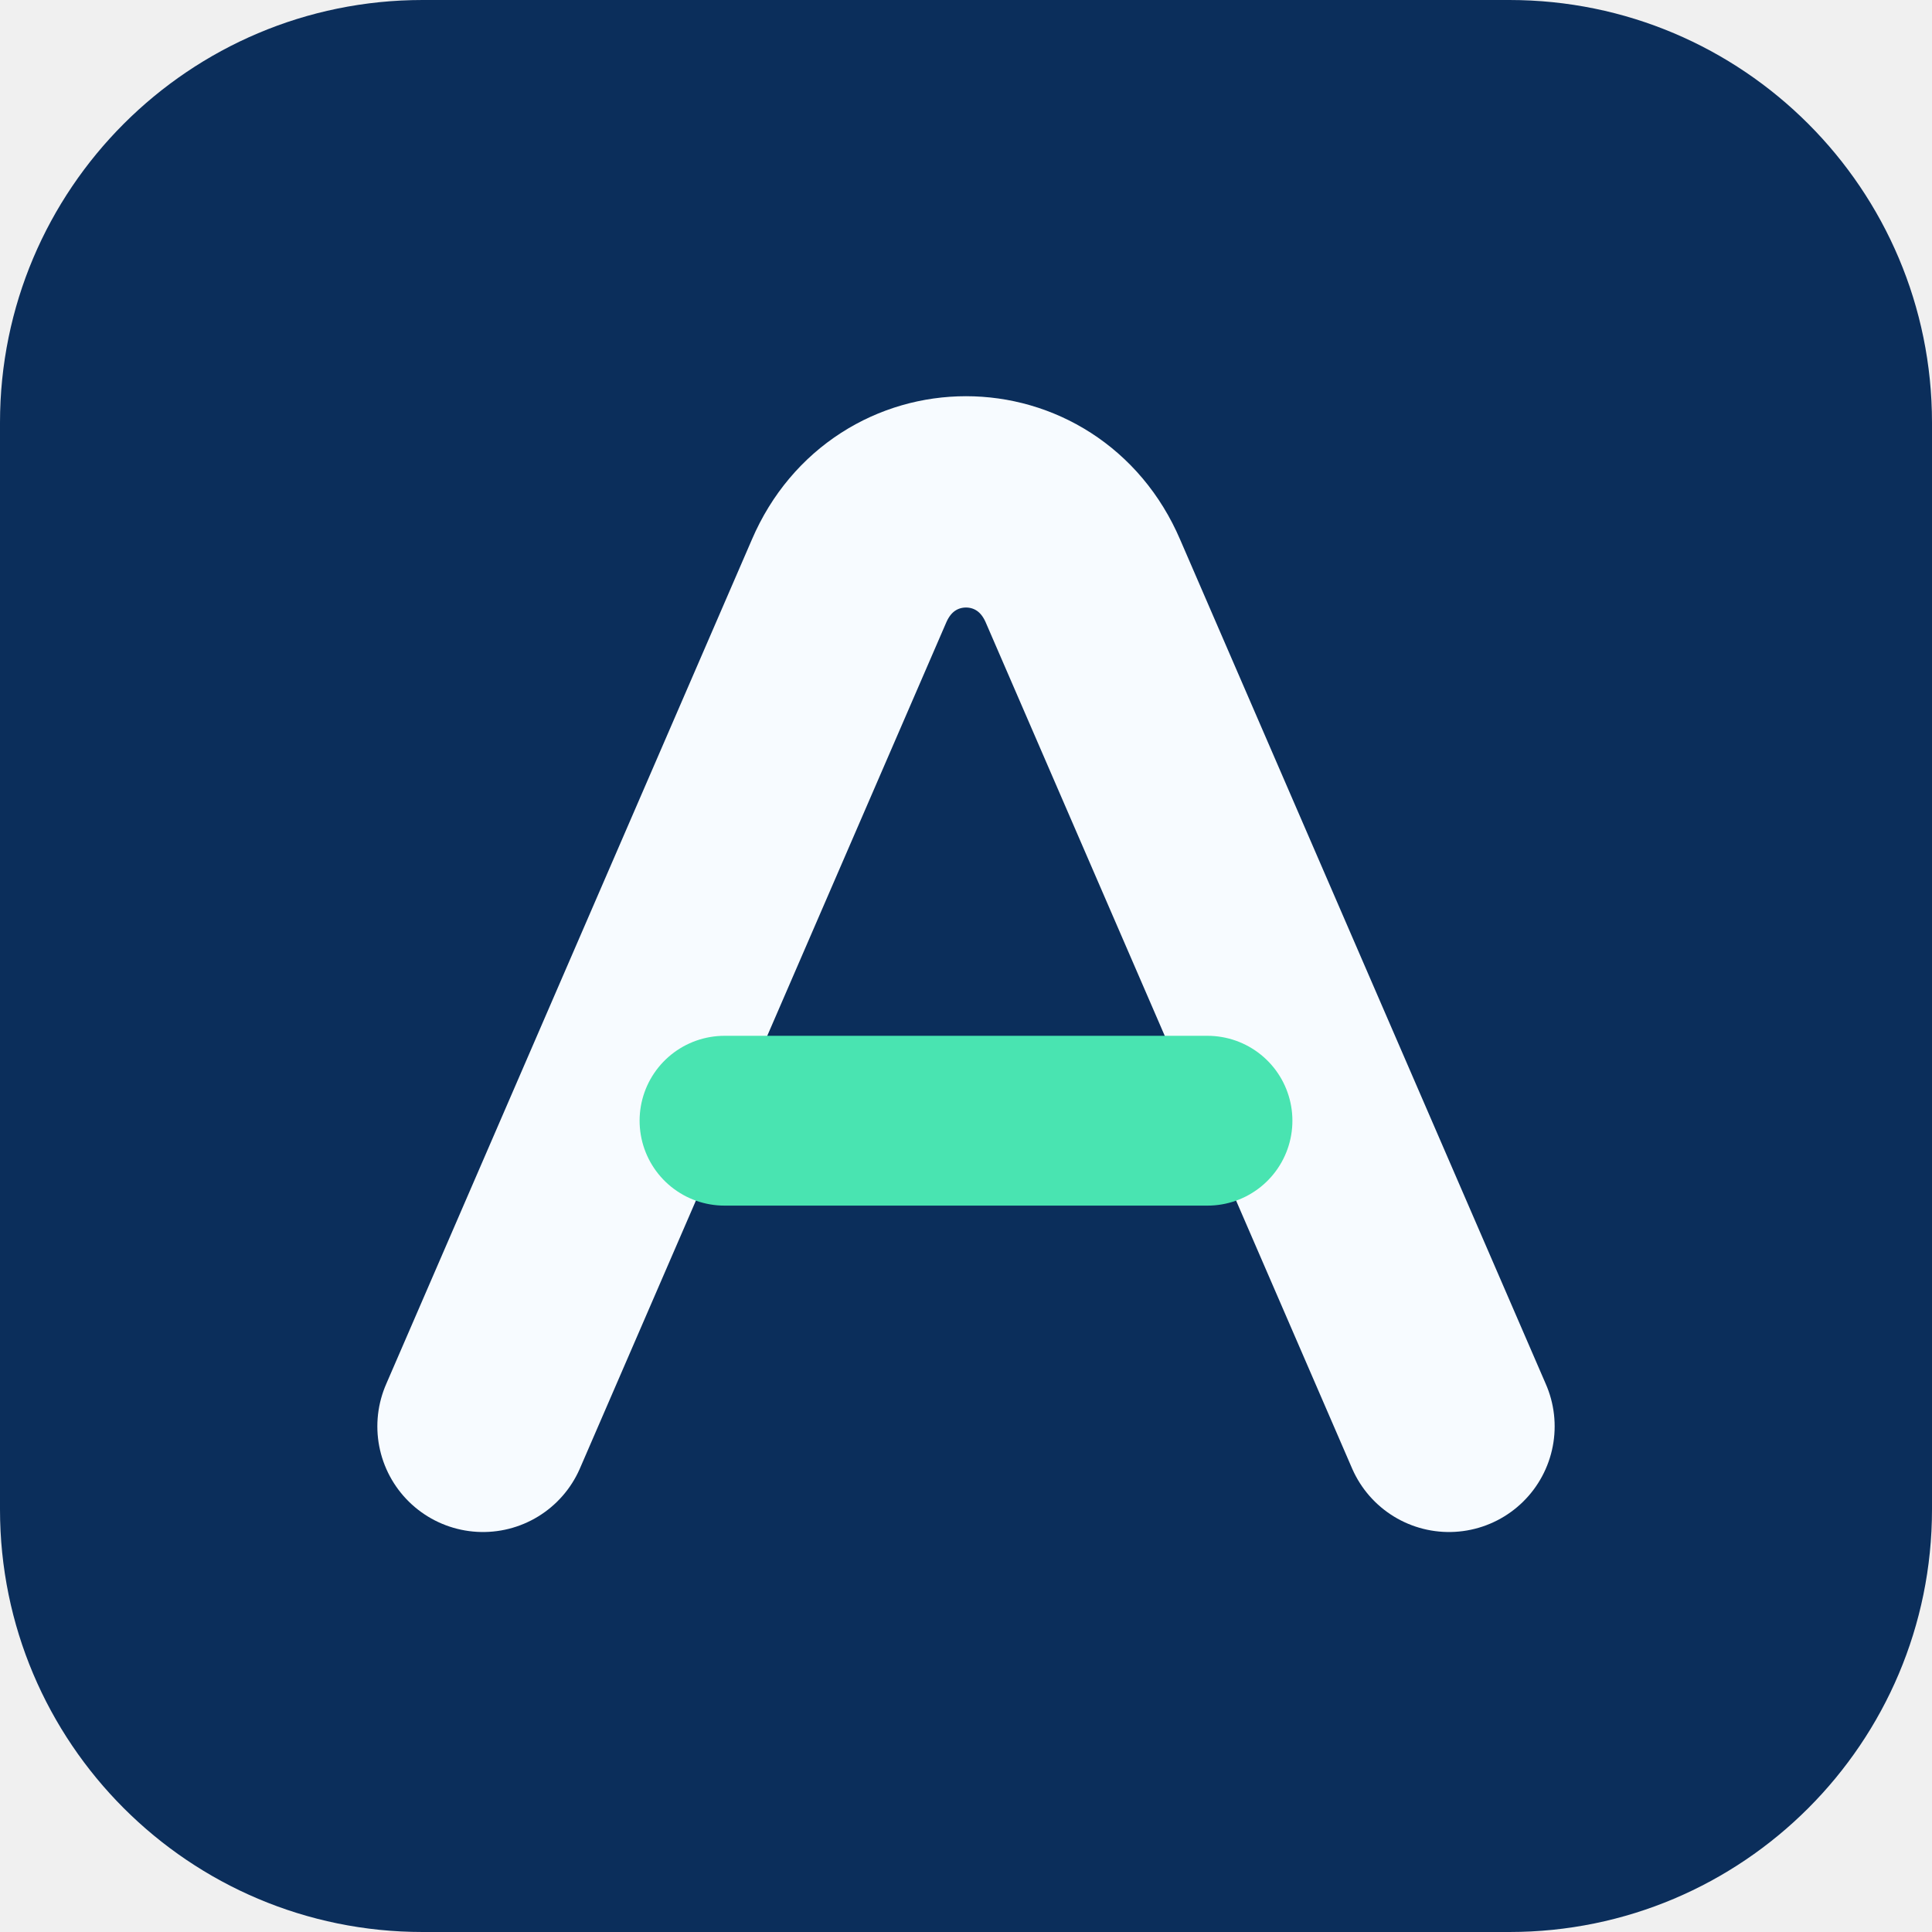
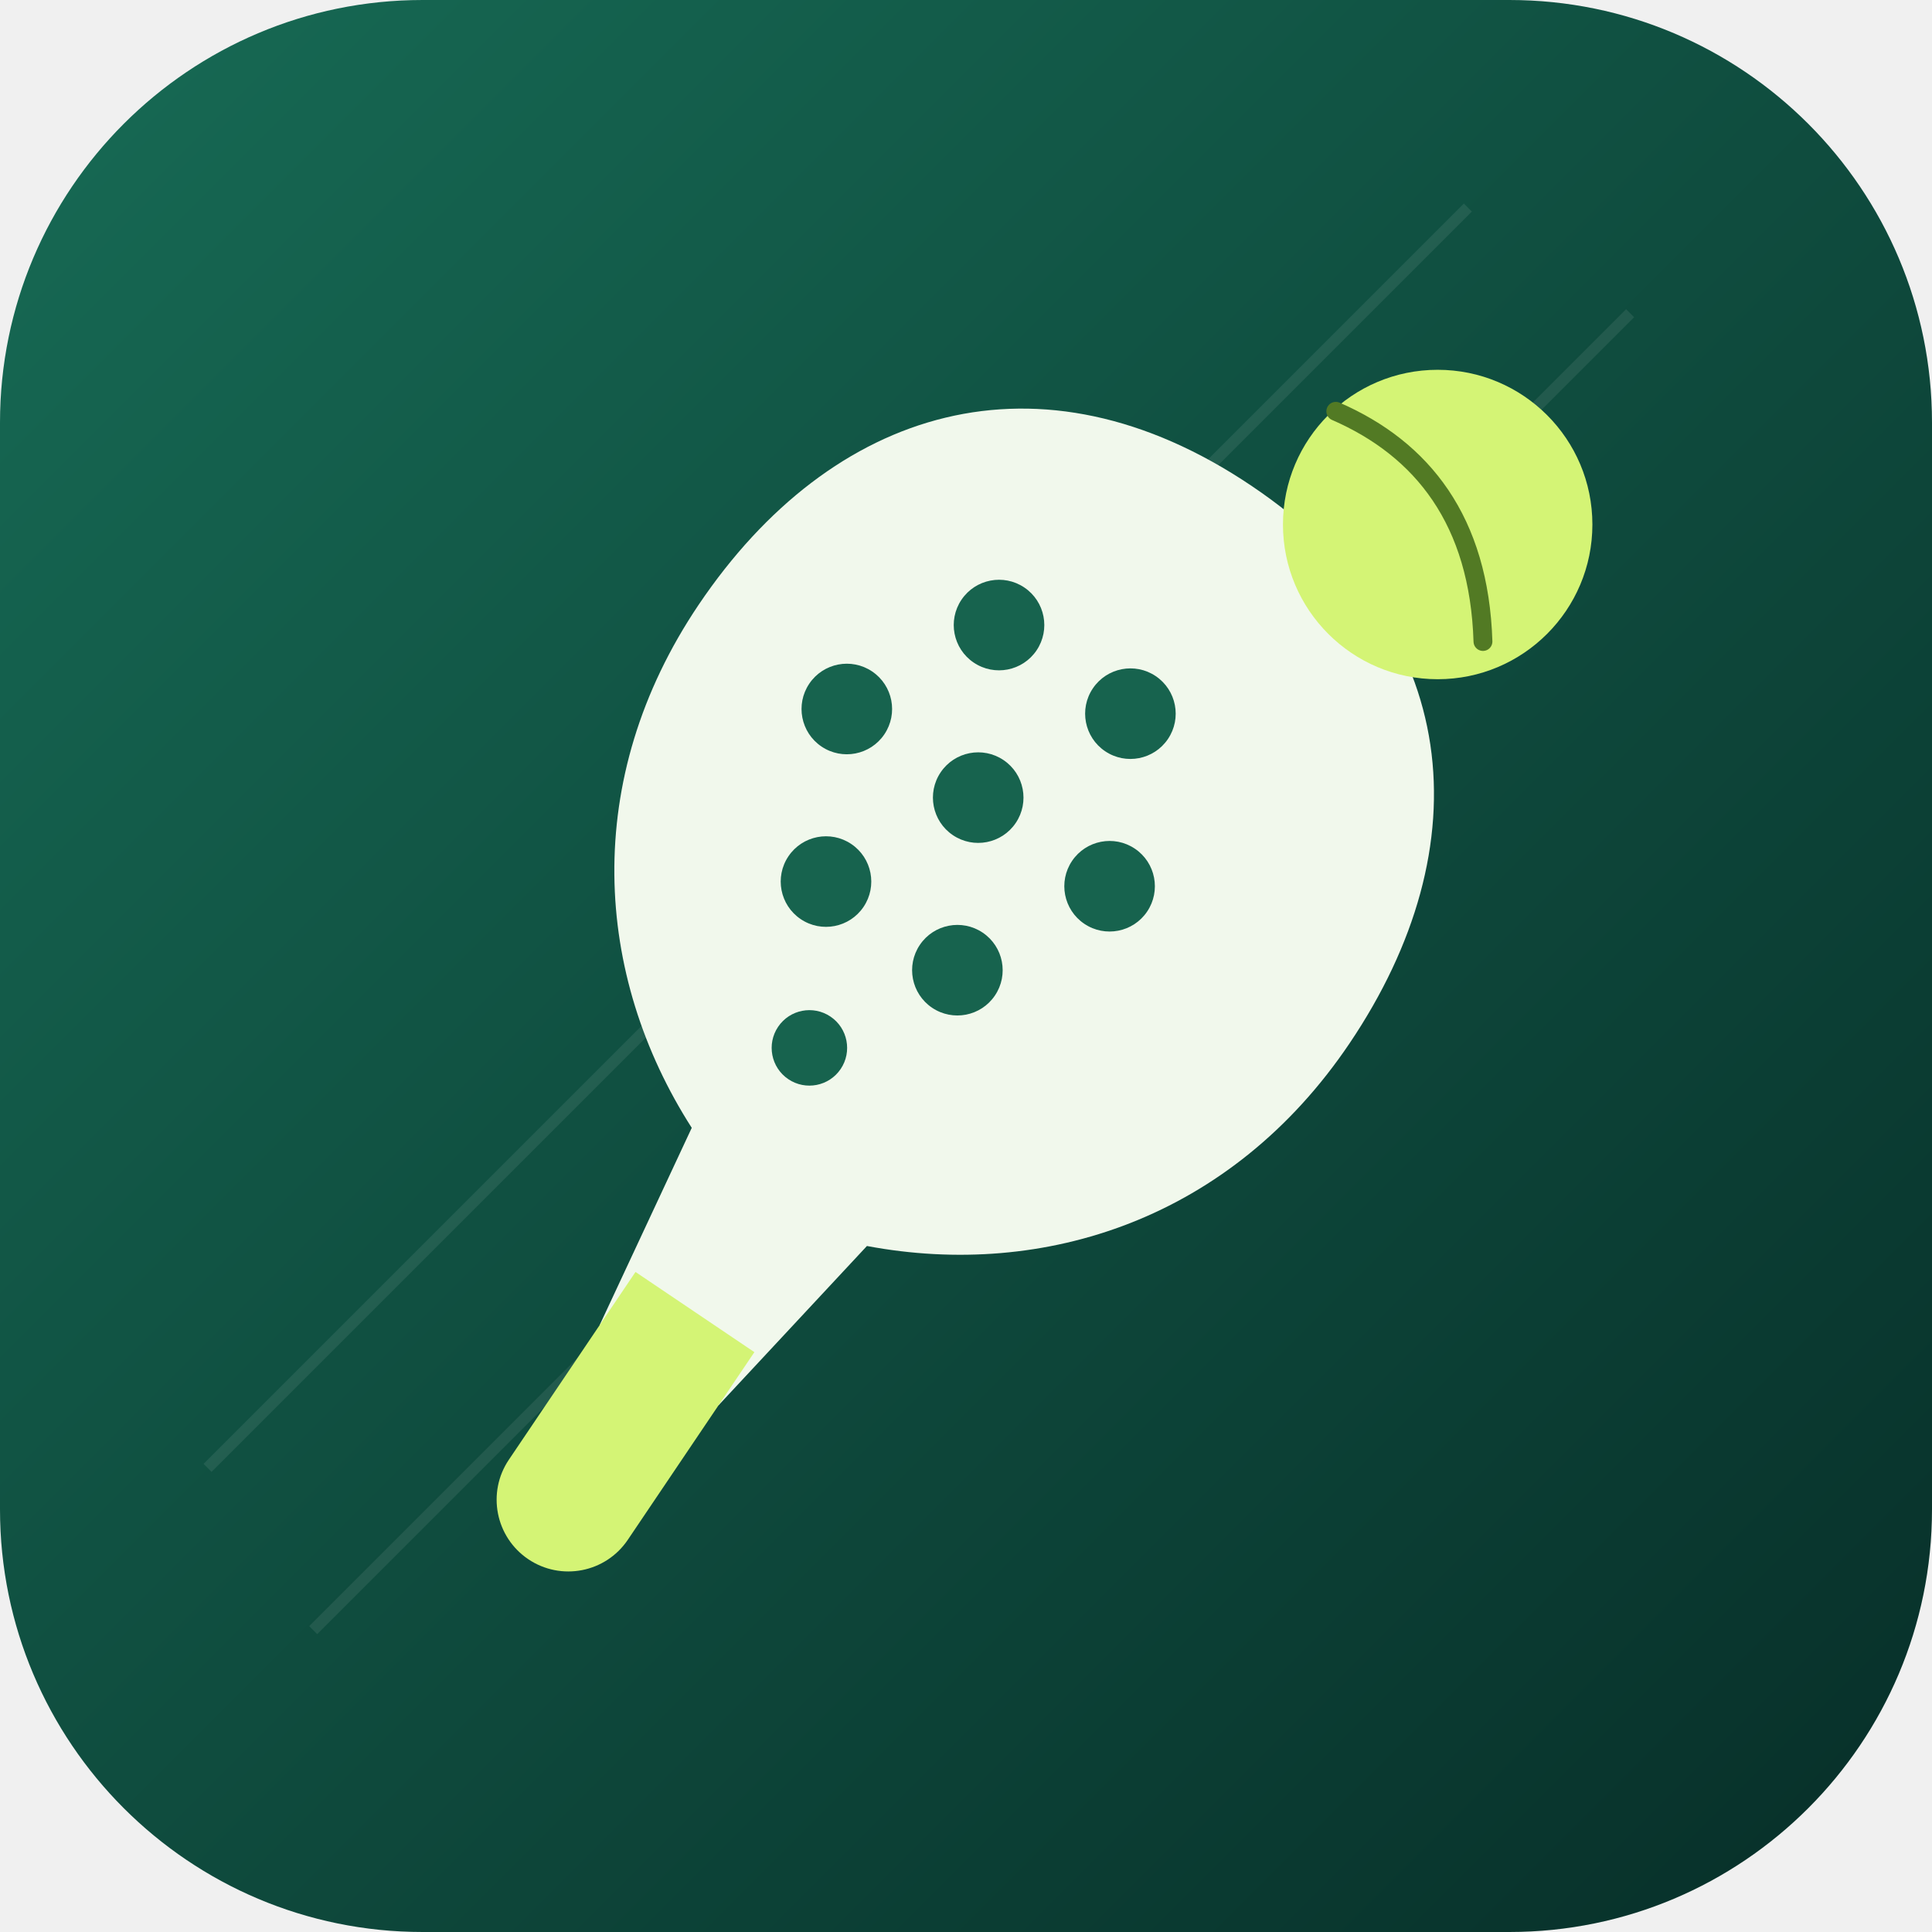
- <svg xmlns="http://www.w3.org/2000/svg" viewBox="0 0 512 512" role="img" aria-label="Arena">
-   <rect width="512" height="512" rx="112" fill="#0b2e5b" />
-   <path d="M128 378 225 154c12-28 50-28 62 0l97 224" fill="none" stroke="#f7fbff" stroke-width="56" stroke-linecap="round" stroke-linejoin="round" />
-   <path d="M192 297h128" fill="none" stroke="#49e4b1" stroke-width="45" stroke-linecap="round" />
+ <svg xmlns="http://www.w3.org/2000/svg" viewBox="0 0 512 512" role="img" aria-label="Arena · Padel">
+   <defs>
+     <linearGradient id="court" x2="1" y2="1">
+       <stop stop-color="#176b55" />
+       <stop offset="1" stop-color="#072e28" />
+     </linearGradient>
+   </defs>
+   <rect width="512" height="512" rx="112" fill="url(#court)" />
+   <path d="M55 389 389 55M83 432 432 83" stroke="#fff" stroke-opacity=".08" stroke-width="3" />
+   <g transform="rotate(34 244 259)">
+     <path d="M244 102c-68 0-104 45-104 108 0 56 32 97 76 116l9 57h38l9-57c44-19 76-60 76-116 0-63-36-108-104-108Z" fill="#f1f8ec" />
+     <path d="M225 366h38v60a19 19 0 0 1-38 0Z" fill="#d4f475" />
+     <g fill="#17634e">
+       <circle cx="209" cy="170" r="12" />
+       <circle cx="251" cy="170" r="12" />
+       <circle cx="188" cy="211" r="12" />
+       <circle cx="230" cy="211" r="12" />
+       <circle cx="272" cy="211" r="12" />
+       <circle cx="209" cy="252" r="12" />
+       <circle cx="251" cy="252" r="12" />
+       <circle cx="230" cy="291" r="10" />
+     </g>
+   </g>
+   <circle cx="381" cy="139" r="41" fill="#d4f475" />
+   <path d="M354 109c23 10 38 29 39 61" fill="none" stroke="#527a24" stroke-width="5" stroke-linecap="round" />
</svg>
